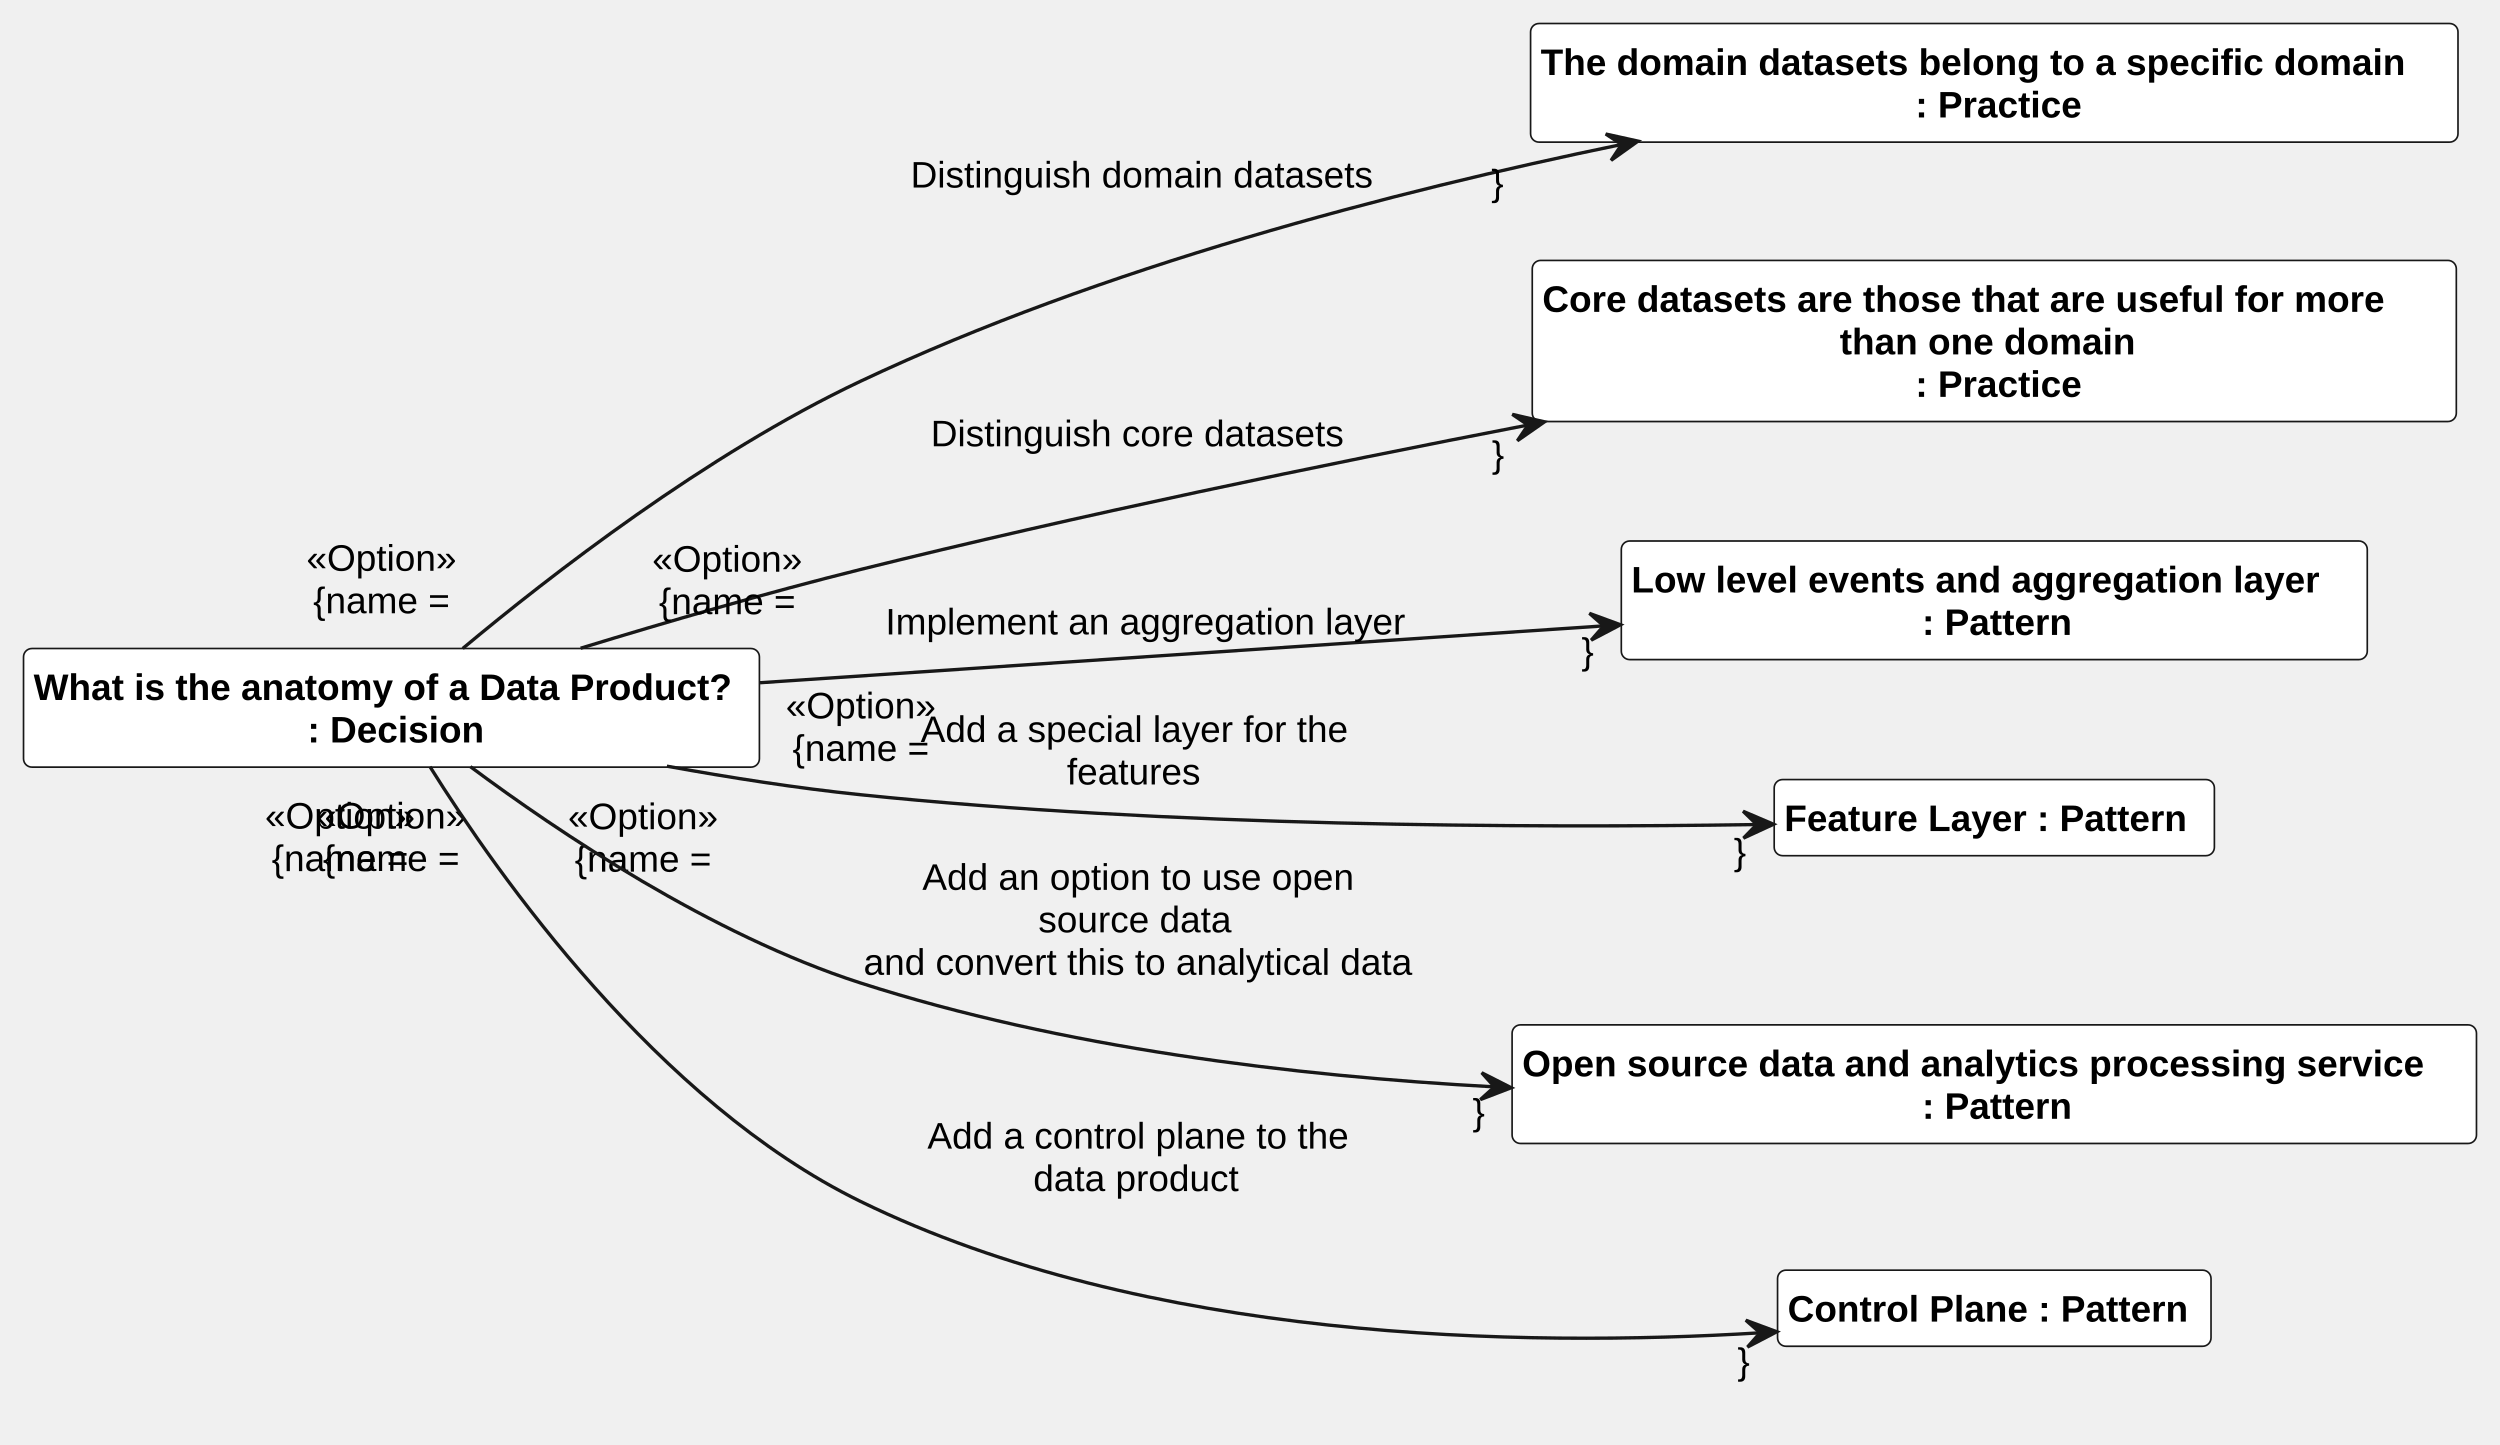
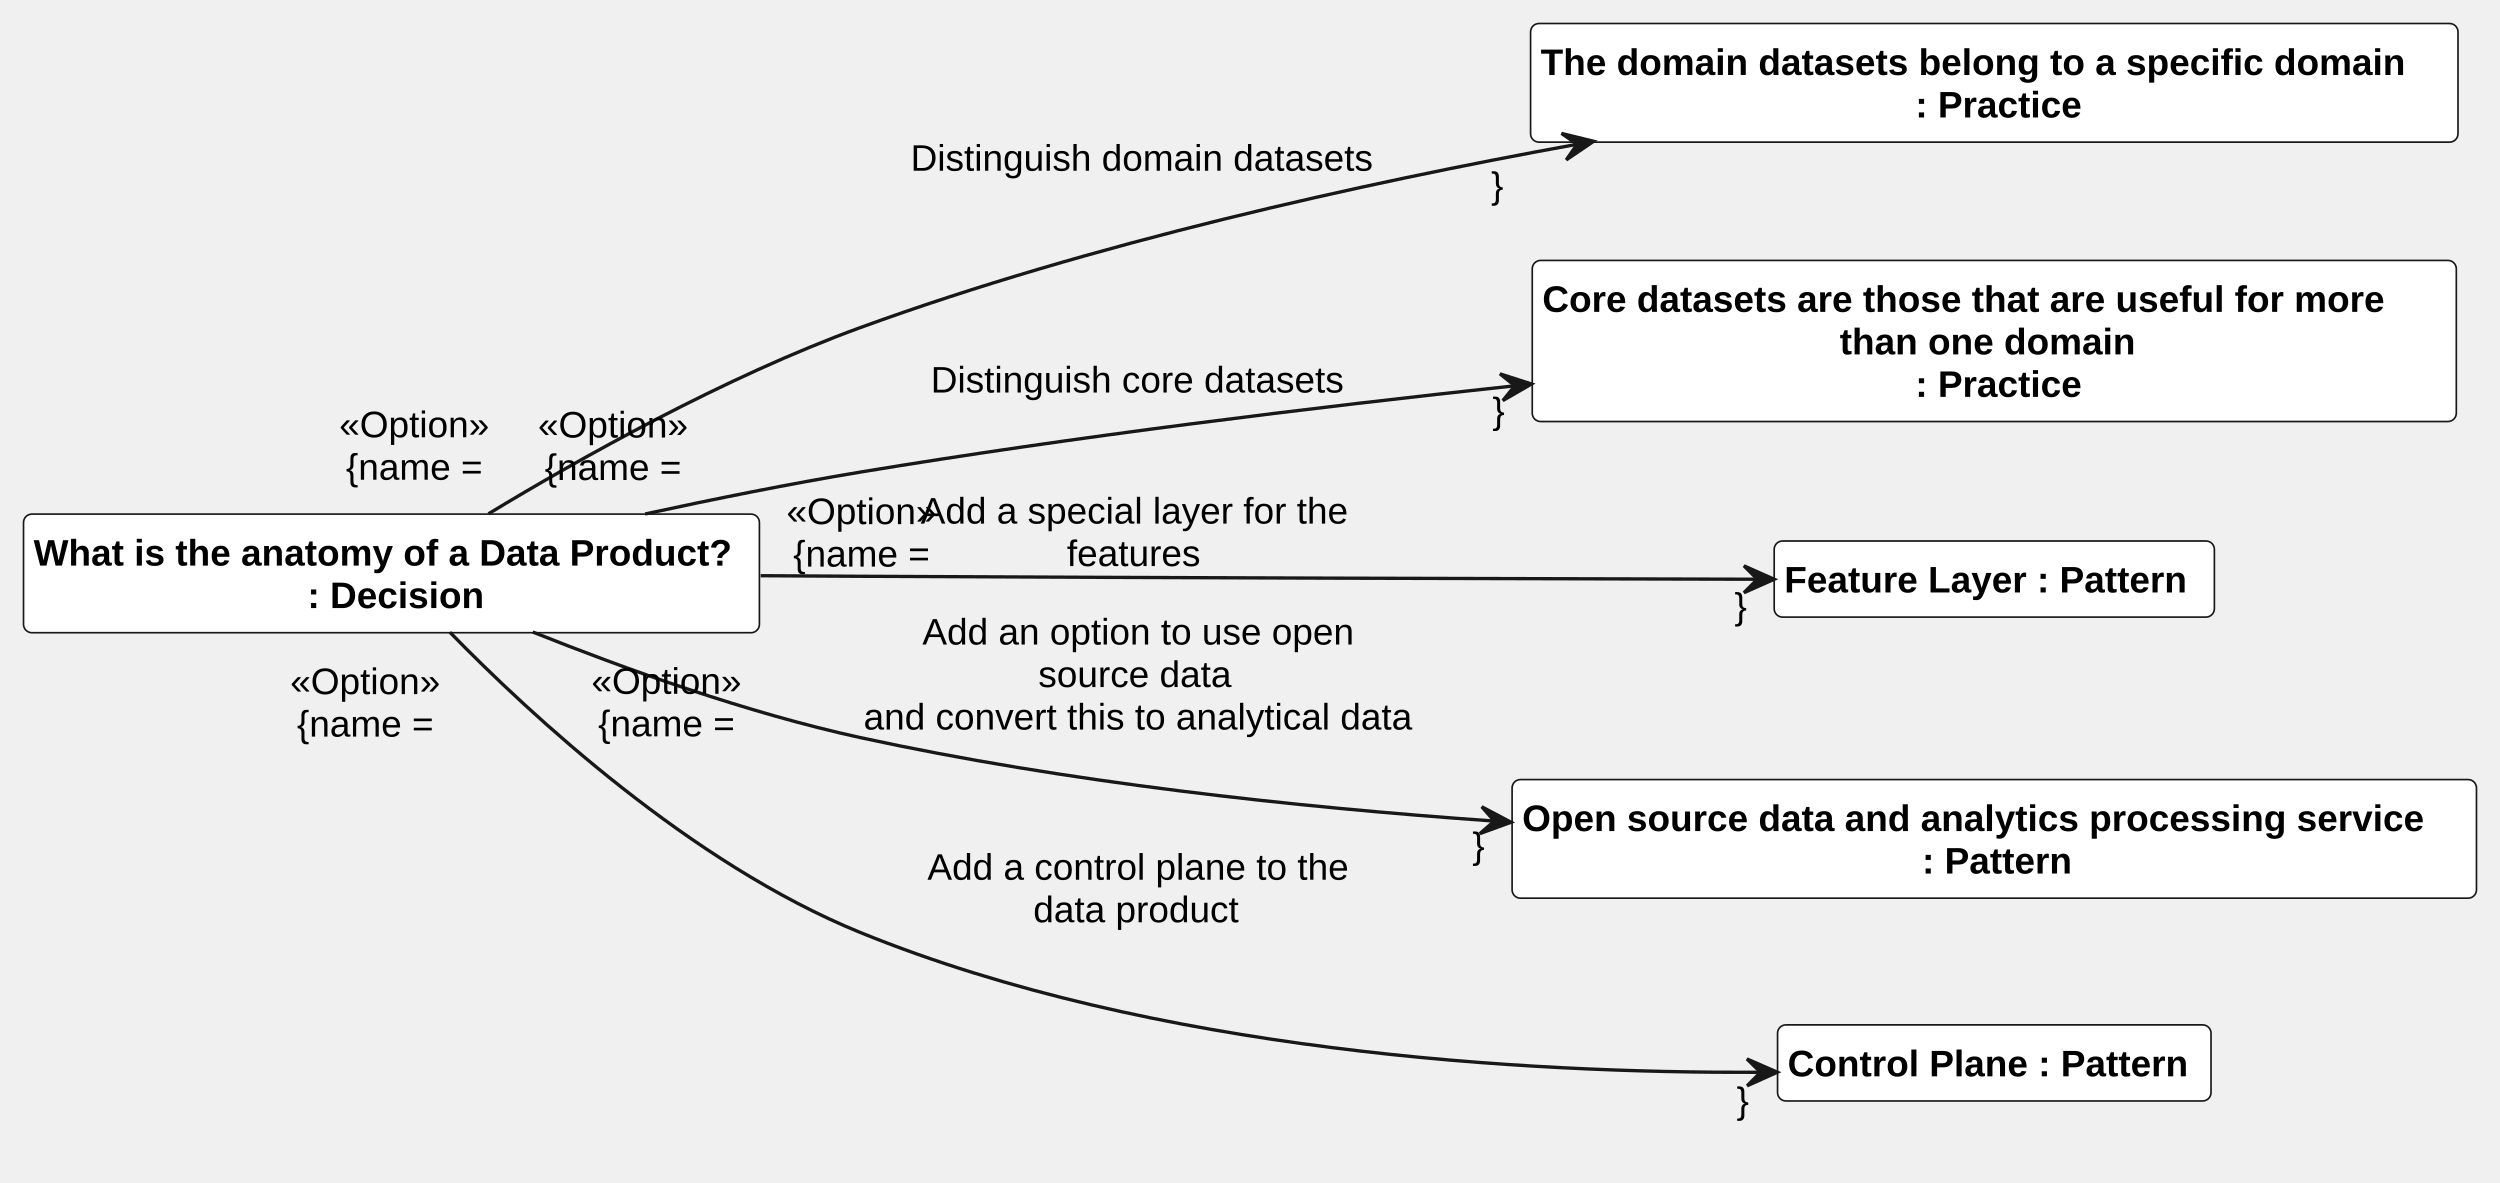
- <svg xmlns="http://www.w3.org/2000/svg" contentStyleType="text/css" height="430px" preserveAspectRatio="none" style="width:744px;height:430px;background:#FFFFFF;" version="1.1" viewBox="0 0 744 430" width="744px" zoomAndPan="magnify">
+ <svg xmlns="http://www.w3.org/2000/svg" contentStyleType="text/css" height="352px" preserveAspectRatio="none" style="width:744px;height:352px;background:#FFFFFF;" version="1.1" viewBox="0 0 744 352" width="744px" zoomAndPan="magnify">
  <defs />
  <g>
    <g id="elem___1_What_is_the_anatomy_of_a_Data_Product_">
-       <rect codeLine="9" fill="#FFFFFF" height="35.298" id="__1_What_is_the_anatomy_of_a_Data_Product_" rx="2.5" ry="2.5" style="stroke:#181818;stroke-width:0.5;" width="219" x="7" y="193" />
-       <text fill="#000000" font-family="Arial" font-size="11" font-weight="bold" lengthAdjust="spacing" textLength="213" x="10" y="208.318">What is the anatomy of a Data Product?</text>
-       <text fill="#000000" font-family="Arial" font-size="11" font-weight="bold" lengthAdjust="spacing" textLength="53" x="91.5" y="220.967">: Decision</text>
+       <rect codeLine="9" fill="#FFFFFF" height="35.298" id="__1_What_is_the_anatomy_of_a_Data_Product_" rx="2.5" ry="2.5" style="stroke:#181818;stroke-width:0.5;" width="219" x="7" y="153" />
+       <text fill="#000000" font-family="Arial" font-size="11" font-weight="bold" lengthAdjust="spacing" textLength="213" x="10" y="168.318">What is the anatomy of a Data Product?</text>
+       <text fill="#000000" font-family="Arial" font-size="11" font-weight="bold" lengthAdjust="spacing" textLength="53" x="91.5" y="180.967">: Decision</text>
    </g>
    <g id="elem___2_The_domain_datasets_belong_to_a_specific_domain">
      <rect codeLine="10" fill="#FFFFFF" height="35.298" id="__2_The_domain_datasets_belong_to_a_specific_domain" rx="2.5" ry="2.5" style="stroke:#181818;stroke-width:0.5;" width="276" x="455.5" y="7" />
      <text fill="#000000" font-family="Arial" font-size="11" font-weight="bold" lengthAdjust="spacing" textLength="270" x="458.5" y="22.318">The domain datasets belong to a specific domain</text>
      <text fill="#000000" font-family="Arial" font-size="11" font-weight="bold" lengthAdjust="spacing" textLength="50" x="570" y="34.967">: Practice</text>
    </g>
    <g id="elem___3_Core_datasets_are_those_that_are_useful_for_more_than_one_domain">
      <rect codeLine="11" fill="#FFFFFF" height="47.947" id="__3_Core_datasets_are_those_that_are_useful_for_more_than_one_domain" rx="2.5" ry="2.5" style="stroke:#181818;stroke-width:0.5;" width="275" x="456" y="77.5" />
      <text fill="#000000" font-family="Arial" font-size="11" font-weight="bold" lengthAdjust="spacing" textLength="269" x="459" y="92.818">Core datasets are those that are useful for more</text>
      <text fill="#000000" font-family="Arial" font-size="11" font-weight="bold" lengthAdjust="spacing" textLength="92" x="547.5" y="105.467">than one domain</text>
      <text fill="#000000" font-family="Arial" font-size="11" font-weight="bold" lengthAdjust="spacing" textLength="50" x="570" y="118.116">: Practice</text>
    </g>
-     <g id="elem___4_Low_level_events_and_aggregation_layer">
-       <rect codeLine="12" fill="#FFFFFF" height="35.298" id="__4_Low_level_events_and_aggregation_layer" rx="2.5" ry="2.5" style="stroke:#181818;stroke-width:0.5;" width="222" x="482.5" y="161" />
-       <text fill="#000000" font-family="Arial" font-size="11" font-weight="bold" lengthAdjust="spacing" textLength="216" x="485.5" y="176.318">Low level events and aggregation layer</text>
-       <text fill="#000000" font-family="Arial" font-size="11" font-weight="bold" lengthAdjust="spacing" textLength="46" x="572" y="188.967">: Pattern</text>
+     <g id="elem___4_Feature_Layer">
+       <rect codeLine="12" fill="#FFFFFF" height="22.649" id="__4_Feature_Layer" rx="2.5" ry="2.5" style="stroke:#181818;stroke-width:0.5;" width="131" x="528" y="161" />
+       <text fill="#000000" font-family="Arial" font-size="11" font-weight="bold" lengthAdjust="spacing" textLength="125" x="531" y="176.318">Feature Layer : Pattern</text>
    </g>
-     <g id="elem___5_Feature_Layer">
-       <rect codeLine="13" fill="#FFFFFF" height="22.649" id="__5_Feature_Layer" rx="2.5" ry="2.5" style="stroke:#181818;stroke-width:0.5;" width="131" x="528" y="232" />
-       <text fill="#000000" font-family="Arial" font-size="11" font-weight="bold" lengthAdjust="spacing" textLength="125" x="531" y="247.318">Feature Layer : Pattern</text>
+     <g id="elem___5_Open_source_data_and_analytics_processing_service">
+       <rect codeLine="13" fill="#FFFFFF" height="35.298" id="__5_Open_source_data_and_analytics_processing_service" rx="2.5" ry="2.5" style="stroke:#181818;stroke-width:0.5;" width="287" x="450" y="232" />
+       <text fill="#000000" font-family="Arial" font-size="11" font-weight="bold" lengthAdjust="spacing" textLength="281" x="453" y="247.318">Open source data and analytics processing service</text>
+       <text fill="#000000" font-family="Arial" font-size="11" font-weight="bold" lengthAdjust="spacing" textLength="46" x="572" y="259.967">: Pattern</text>
    </g>
-     <g id="elem___6_Open_source_data_and_analytics_processing_service">
-       <rect codeLine="14" fill="#FFFFFF" height="35.298" id="__6_Open_source_data_and_analytics_processing_service" rx="2.5" ry="2.5" style="stroke:#181818;stroke-width:0.5;" width="287" x="450" y="305" />
-       <text fill="#000000" font-family="Arial" font-size="11" font-weight="bold" lengthAdjust="spacing" textLength="281" x="453" y="320.318">Open source data and analytics processing service</text>
-       <text fill="#000000" font-family="Arial" font-size="11" font-weight="bold" lengthAdjust="spacing" textLength="46" x="572" y="332.967">: Pattern</text>
-     </g>
-     <g id="elem___7_Control_Plane">
-       <rect codeLine="15" fill="#FFFFFF" height="22.649" id="__7_Control_Plane" rx="2.5" ry="2.5" style="stroke:#181818;stroke-width:0.5;" width="129" x="529" y="378" />
-       <text fill="#000000" font-family="Arial" font-size="11" font-weight="bold" lengthAdjust="spacing" textLength="123" x="532" y="393.318">Control Plane : Pattern</text>
+     <g id="elem___6_Control_Plane">
+       <rect codeLine="14" fill="#FFFFFF" height="22.649" id="__6_Control_Plane" rx="2.5" ry="2.5" style="stroke:#181818;stroke-width:0.5;" width="129" x="529" y="305" />
+       <text fill="#000000" font-family="Arial" font-size="11" font-weight="bold" lengthAdjust="spacing" textLength="123" x="532" y="320.318">Control Plane : Pattern</text>
    </g>
    <g id="link___1_What_is_the_anatomy_of_a_Data_Product____2_The_domain_datasets_belong_to_a_specific_domain">
-       <path codeLine="16" d="M137.7,192.99 C163.52,171.44 210.34,135.06 256,113.5 C327.89,79.54 414.77,56.98 482.24,43.07 " fill="none" id="__1_What_is_the_anatomy_of_a_Data_Product_-to-__2_The_domain_datasets_belong_to_a_specific_domain" style="stroke:#181818;stroke-width:1.0;" />
-       <polygon fill="#181818" points="487.48,42,477.862,39.88,482.581,43,479.462,47.719,487.48,42" style="stroke:#181818;stroke-width:1.0;" />
-       <text fill="#000000" font-family="Arial" font-size="11" lengthAdjust="spacing" textLength="134" x="271" y="55.818">Distinguish domain datasets</text>
-       <text fill="#000000" font-family="Arial" font-size="11" lengthAdjust="spacing" textLength="43" x="91.194" y="169.868">«Option»</text>
-       <text fill="#000000" font-family="Arial" font-size="11" lengthAdjust="spacing" textLength="39" x="93.194" y="182.517">{name =</text>
-       <text fill="#000000" font-family="Arial" font-size="11" lengthAdjust="spacing" textLength="4" x="443.801" y="58.176">}</text>
-       <text fill="#000000" font-family="Arial" font-size="11" lengthAdjust="spacing" textLength="3" x="444.301" y="70.825"> </text>
+       <path codeLine="15" d="M145.37,152.9 C172.62,136.41 215.78,112.15 256,97.5 C324.7,72.47 404.57,54.7 469.25,42.95 " fill="none" id="__1_What_is_the_anatomy_of_a_Data_Product_-to-__2_The_domain_datasets_belong_to_a_specific_domain" style="stroke:#181818;stroke-width:1.0;" />
+       <polygon fill="#181818" points="474.27,42.05,464.704,39.705,469.349,42.934,466.119,47.579,474.27,42.05" style="stroke:#181818;stroke-width:1.0;" />
+       <text fill="#000000" font-family="Arial" font-size="11" lengthAdjust="spacing" textLength="134" x="271" y="50.818">Distinguish domain datasets</text>
+       <text fill="#000000" font-family="Arial" font-size="11" lengthAdjust="spacing" textLength="43" x="100.948" y="130.129">«Option»</text>
+       <text fill="#000000" font-family="Arial" font-size="11" lengthAdjust="spacing" textLength="39" x="102.948" y="142.777">{name =</text>
+       <text fill="#000000" font-family="Arial" font-size="11" lengthAdjust="spacing" textLength="4" x="443.751" y="58.941">}</text>
+       <text fill="#000000" font-family="Arial" font-size="11" lengthAdjust="spacing" textLength="3" x="444.251" y="71.59"> </text>
    </g>
    <g id="link___1_What_is_the_anatomy_of_a_Data_Product____3_Core_datasets_are_those_that_are_useful_for_more_than_one_domain">
-       <path codeLine="17" d="M172.79,192.91 C198.02,185.2 228.38,176.36 256,169.5 C320.84,153.38 393.42,138.34 454.52,126.53 " fill="none" id="__1_What_is_the_anatomy_of_a_Data_Product_-to-__3_Core_datasets_are_those_that_are_useful_for_more_than_one_domain" style="stroke:#181818;stroke-width:1.0;" />
-       <polygon fill="#181818" points="459.65,125.54,450.056,123.313,454.74,126.485,451.568,131.168,459.65,125.54" style="stroke:#181818;stroke-width:1.0;" />
-       <text fill="#000000" font-family="Arial" font-size="11" lengthAdjust="spacing" textLength="122" x="277" y="132.818">Distinguish core datasets</text>
-       <text fill="#000000" font-family="Arial" font-size="11" lengthAdjust="spacing" textLength="43" x="194.099" y="170.141">«Option»</text>
-       <text fill="#000000" font-family="Arial" font-size="11" lengthAdjust="spacing" textLength="39" x="196.099" y="182.79">{name =</text>
-       <text fill="#000000" font-family="Arial" font-size="11" lengthAdjust="spacing" textLength="4" x="443.975" y="139.013">}</text>
-       <text fill="#000000" font-family="Arial" font-size="11" lengthAdjust="spacing" textLength="3" x="444.475" y="151.662"> </text>
+       <path codeLine="16" d="M192,152.96 C212.65,148.48 235.13,143.96 256,140.5 C319.63,129.95 390.49,121.28 450.72,114.82 " fill="none" id="__1_What_is_the_anatomy_of_a_Data_Product_-to-__3_Core_datasets_are_those_that_are_useful_for_more_than_one_domain" style="stroke:#181818;stroke-width:1.0;" />
+       <polygon fill="#181818" points="455.77,114.28,446.397,111.254,450.798,114.809,447.243,119.209,455.77,114.28" style="stroke:#181818;stroke-width:1.0;" />
+       <text fill="#000000" font-family="Arial" font-size="11" lengthAdjust="spacing" textLength="122" x="277" y="116.818">Distinguish core datasets</text>
+       <text fill="#000000" font-family="Arial" font-size="11" lengthAdjust="spacing" textLength="43" x="160.109" y="130.205">«Option»</text>
+       <text fill="#000000" font-family="Arial" font-size="11" lengthAdjust="spacing" textLength="39" x="162.109" y="142.853">{name =</text>
+       <text fill="#000000" font-family="Arial" font-size="11" lengthAdjust="spacing" textLength="4" x="444.128" y="125.99">}</text>
+       <text fill="#000000" font-family="Arial" font-size="11" lengthAdjust="spacing" textLength="3" x="444.628" y="138.639"> </text>
    </g>
-     <g id="link___1_What_is_the_anatomy_of_a_Data_Product____4_Low_level_events_and_aggregation_layer">
-       <path codeLine="18" d="M226.18,203.18 C301.21,198.12 400.84,191.41 477.25,186.26 " fill="none" id="__1_What_is_the_anatomy_of_a_Data_Product_-to-__4_Low_level_events_and_aggregation_layer" style="stroke:#181818;stroke-width:1.0;" />
-       <polygon fill="#181818" points="482.25,185.93,473.006,182.53,477.261,186.259,473.533,190.513,482.25,185.93" style="stroke:#181818;stroke-width:1.0;" />
-       <text fill="#000000" font-family="Arial" font-size="11" lengthAdjust="spacing" textLength="149" x="263.5" y="188.818">Implement an aggregation layer</text>
-       <text fill="#000000" font-family="Arial" font-size="11" lengthAdjust="spacing" textLength="43" x="233.851" y="213.797">«Option»</text>
-       <text fill="#000000" font-family="Arial" font-size="11" lengthAdjust="spacing" textLength="39" x="235.851" y="226.446">{name =</text>
-       <text fill="#000000" font-family="Arial" font-size="11" lengthAdjust="spacing" textLength="4" x="470.641" y="197.587">}</text>
-       <text fill="#000000" font-family="Arial" font-size="11" lengthAdjust="spacing" textLength="3" x="471.141" y="210.236"> </text>
+     <g id="link___1_What_is_the_anatomy_of_a_Data_Product____4_Feature_Layer">
+       <path codeLine="17" d="M226.37,171.33 C236.39,171.39 246.38,171.45 256,171.5 C348.24,171.97 454.7,172.24 522.75,172.38 " fill="none" id="__1_What_is_the_anatomy_of_a_Data_Product_-to-__4_Feature_Layer" style="stroke:#181818;stroke-width:1.0;" />
+       <polygon fill="#181818" points="527.99,172.39,518.99,168.39,522.99,172.39,518.99,176.39,527.99,172.39" style="stroke:#181818;stroke-width:1.0;" />
+       <text fill="#000000" font-family="Arial" font-size="11" lengthAdjust="spacing" textLength="128" x="274" y="155.818">Add a special layer for the</text>
+       <text fill="#000000" font-family="Arial" font-size="11" lengthAdjust="spacing" textLength="41" x="317.5" y="168.467">features</text>
+       <text fill="#000000" font-family="Arial" font-size="11" lengthAdjust="spacing" textLength="43" x="234.052" y="155.973">«Option»</text>
+       <text fill="#000000" font-family="Arial" font-size="11" lengthAdjust="spacing" textLength="39" x="236.052" y="168.622">{name =</text>
+       <text fill="#000000" font-family="Arial" font-size="11" lengthAdjust="spacing" textLength="4" x="516.184" y="184.178">}</text>
+       <text fill="#000000" font-family="Arial" font-size="11" lengthAdjust="spacing" textLength="3" x="516.684" y="196.827"> </text>
    </g>
-     <g id="link___1_What_is_the_anatomy_of_a_Data_Product____5_Feature_Layer">
-       <path codeLine="19" d="M198.46,228.01 C217.27,231.43 237.26,234.56 256,236.5 C347.77,246 454.34,246.44 522.54,245.39 " fill="none" id="__1_What_is_the_anatomy_of_a_Data_Product_-to-__5_Feature_Layer" style="stroke:#181818;stroke-width:1.0;" />
-       <polygon fill="#181818" points="527.8,245.3,518.744,241.429,522.801,245.372,518.858,249.429,527.8,245.3" style="stroke:#181818;stroke-width:1.0;" />
-       <text fill="#000000" font-family="Arial" font-size="11" lengthAdjust="spacing" textLength="128" x="274" y="220.818">Add a special layer for the</text>
-       <text fill="#000000" font-family="Arial" font-size="11" lengthAdjust="spacing" textLength="41" x="317.5" y="233.467">features</text>
-       <text fill="#000000" font-family="Arial" font-size="11" lengthAdjust="spacing" textLength="43" x="169.042" y="246.768">«Option»</text>
-       <text fill="#000000" font-family="Arial" font-size="11" lengthAdjust="spacing" textLength="39" x="171.042" y="259.417">{name =</text>
-       <text fill="#000000" font-family="Arial" font-size="11" lengthAdjust="spacing" textLength="4" x="515.972" y="257.309">}</text>
-       <text fill="#000000" font-family="Arial" font-size="11" lengthAdjust="spacing" textLength="3" x="516.472" y="269.958"> </text>
+     <g id="link___1_What_is_the_anatomy_of_a_Data_Product____5_Open_source_data_and_analytics_processing_service">
+       <path codeLine="18" d="M158.53,188.08 C185.68,198.94 222.36,212.17 256,219.5 C316.91,232.77 385.25,240.19 444.35,244.33 " fill="none" id="__1_What_is_the_anatomy_of_a_Data_Product_-to-__5_Open_source_data_and_analytics_processing_service" style="stroke:#181818;stroke-width:1.0;" />
+       <polygon fill="#181818" points="449.68,244.7,440.976,240.092,444.692,244.357,440.427,248.073,449.68,244.7" style="stroke:#181818;stroke-width:1.0;" />
+       <text fill="#000000" font-family="Arial" font-size="11" lengthAdjust="spacing" textLength="127" x="274.5" y="191.818">Add an option to use open</text>
+       <text fill="#000000" font-family="Arial" font-size="11" lengthAdjust="spacing" textLength="58" x="309" y="204.467">source data</text>
+       <text fill="#000000" font-family="Arial" font-size="11" lengthAdjust="spacing" textLength="162" x="257" y="217.116">and convert this to analytical data</text>
+       <text fill="#000000" font-family="Arial" font-size="11" lengthAdjust="spacing" textLength="43" x="176.007" y="206.482">«Option»</text>
+       <text fill="#000000" font-family="Arial" font-size="11" lengthAdjust="spacing" textLength="39" x="178.007" y="219.131">{name =</text>
+       <text fill="#000000" font-family="Arial" font-size="11" lengthAdjust="spacing" textLength="4" x="438.161" y="255.415">}</text>
+       <text fill="#000000" font-family="Arial" font-size="11" lengthAdjust="spacing" textLength="3" x="438.661" y="268.064"> </text>
    </g>
-     <g id="link___1_What_is_the_anatomy_of_a_Data_Product____6_Open_source_data_and_analytics_processing_service">
-       <path codeLine="20" d="M139.97,228.15 C166.18,247.65 211.58,278.19 256,292.5 C316,311.83 384.93,320.22 444.72,323.45 " fill="none" id="__1_What_is_the_anatomy_of_a_Data_Product_-to-__6_Open_source_data_and_analytics_processing_service" style="stroke:#181818;stroke-width:1.0;" />
-       <polygon fill="#181818" points="449.74,323.71,440.958,319.252,444.747,323.452,440.546,327.241,449.74,323.71" style="stroke:#181818;stroke-width:1.0;" />
-       <text fill="#000000" font-family="Arial" font-size="11" lengthAdjust="spacing" textLength="127" x="274.5" y="264.818">Add an option to use open</text>
-       <text fill="#000000" font-family="Arial" font-size="11" lengthAdjust="spacing" textLength="58" x="309" y="277.467">source data</text>
-       <text fill="#000000" font-family="Arial" font-size="11" lengthAdjust="spacing" textLength="162" x="257" y="290.116">and convert this to analytical data</text>
-       <text fill="#000000" font-family="Arial" font-size="11" lengthAdjust="spacing" textLength="43" x="94.096" y="246.571">«Option»</text>
-       <text fill="#000000" font-family="Arial" font-size="11" lengthAdjust="spacing" textLength="39" x="96.096" y="259.22">{name =</text>
-       <text fill="#000000" font-family="Arial" font-size="11" lengthAdjust="spacing" textLength="4" x="438.224" y="334.735">}</text>
-       <text fill="#000000" font-family="Arial" font-size="11" lengthAdjust="spacing" textLength="3" x="438.724" y="347.384"> </text>
-     </g>
-     <g id="link___1_What_is_the_anatomy_of_a_Data_Product____7_Control_Plane">
-       <path codeLine="21" d="M127.96,228.17 C148.11,260.37 195.68,327.99 256,357.5 C341.2,399.18 452.94,400.98 523.75,396.65 " fill="none" id="__1_What_is_the_anatomy_of_a_Data_Product_-to-__7_Control_Plane" style="stroke:#181818;stroke-width:1.0;" />
-       <polygon fill="#181818" points="528.78,396.33,519.547,392.902,523.79,396.644,520.049,400.887,528.78,396.33" style="stroke:#181818;stroke-width:1.0;" />
-       <text fill="#000000" font-family="Arial" font-size="11" lengthAdjust="spacing" textLength="124" x="276" y="341.818">Add a control plane to the</text>
-       <text fill="#000000" font-family="Arial" font-size="11" lengthAdjust="spacing" textLength="61" x="307.5" y="354.467">data product</text>
-       <text fill="#000000" font-family="Arial" font-size="11" lengthAdjust="spacing" textLength="43" x="78.859" y="246.596">«Option»</text>
-       <text fill="#000000" font-family="Arial" font-size="11" lengthAdjust="spacing" textLength="39" x="80.859" y="259.245">{name =</text>
-       <text fill="#000000" font-family="Arial" font-size="11" lengthAdjust="spacing" textLength="4" x="517.066" y="408.92">}</text>
-       <text fill="#000000" font-family="Arial" font-size="11" lengthAdjust="spacing" textLength="3" x="517.566" y="421.569"> </text>
+     <g id="link___1_What_is_the_anatomy_of_a_Data_Product____6_Control_Plane">
+       <path codeLine="19" d="M133.88,188.15 C157.98,212.85 205.62,256.99 256,277.5 C343.46,313.1 453.59,319.39 523.54,319.12 " fill="none" id="__1_What_is_the_anatomy_of_a_Data_Product_-to-__6_Control_Plane" style="stroke:#181818;stroke-width:1.0;" />
+       <polygon fill="#181818" points="528.92,319.09,519.897,315.142,523.92,319.119,519.943,323.141,528.92,319.09" style="stroke:#181818;stroke-width:1.0;" />
+       <text fill="#000000" font-family="Arial" font-size="11" lengthAdjust="spacing" textLength="124" x="276" y="261.818">Add a control plane to the</text>
+       <text fill="#000000" font-family="Arial" font-size="11" lengthAdjust="spacing" textLength="61" x="307.5" y="274.467">data product</text>
+       <text fill="#000000" font-family="Arial" font-size="11" lengthAdjust="spacing" textLength="43" x="86.37" y="206.571">«Option»</text>
+       <text fill="#000000" font-family="Arial" font-size="11" lengthAdjust="spacing" textLength="39" x="88.37" y="219.22">{name =</text>
+       <text fill="#000000" font-family="Arial" font-size="11" lengthAdjust="spacing" textLength="4" x="516.806" y="331.286">}</text>
+       <text fill="#000000" font-family="Arial" font-size="11" lengthAdjust="spacing" textLength="3" x="517.306" y="343.935"> </text>
    </g>
  </g>
</svg>
